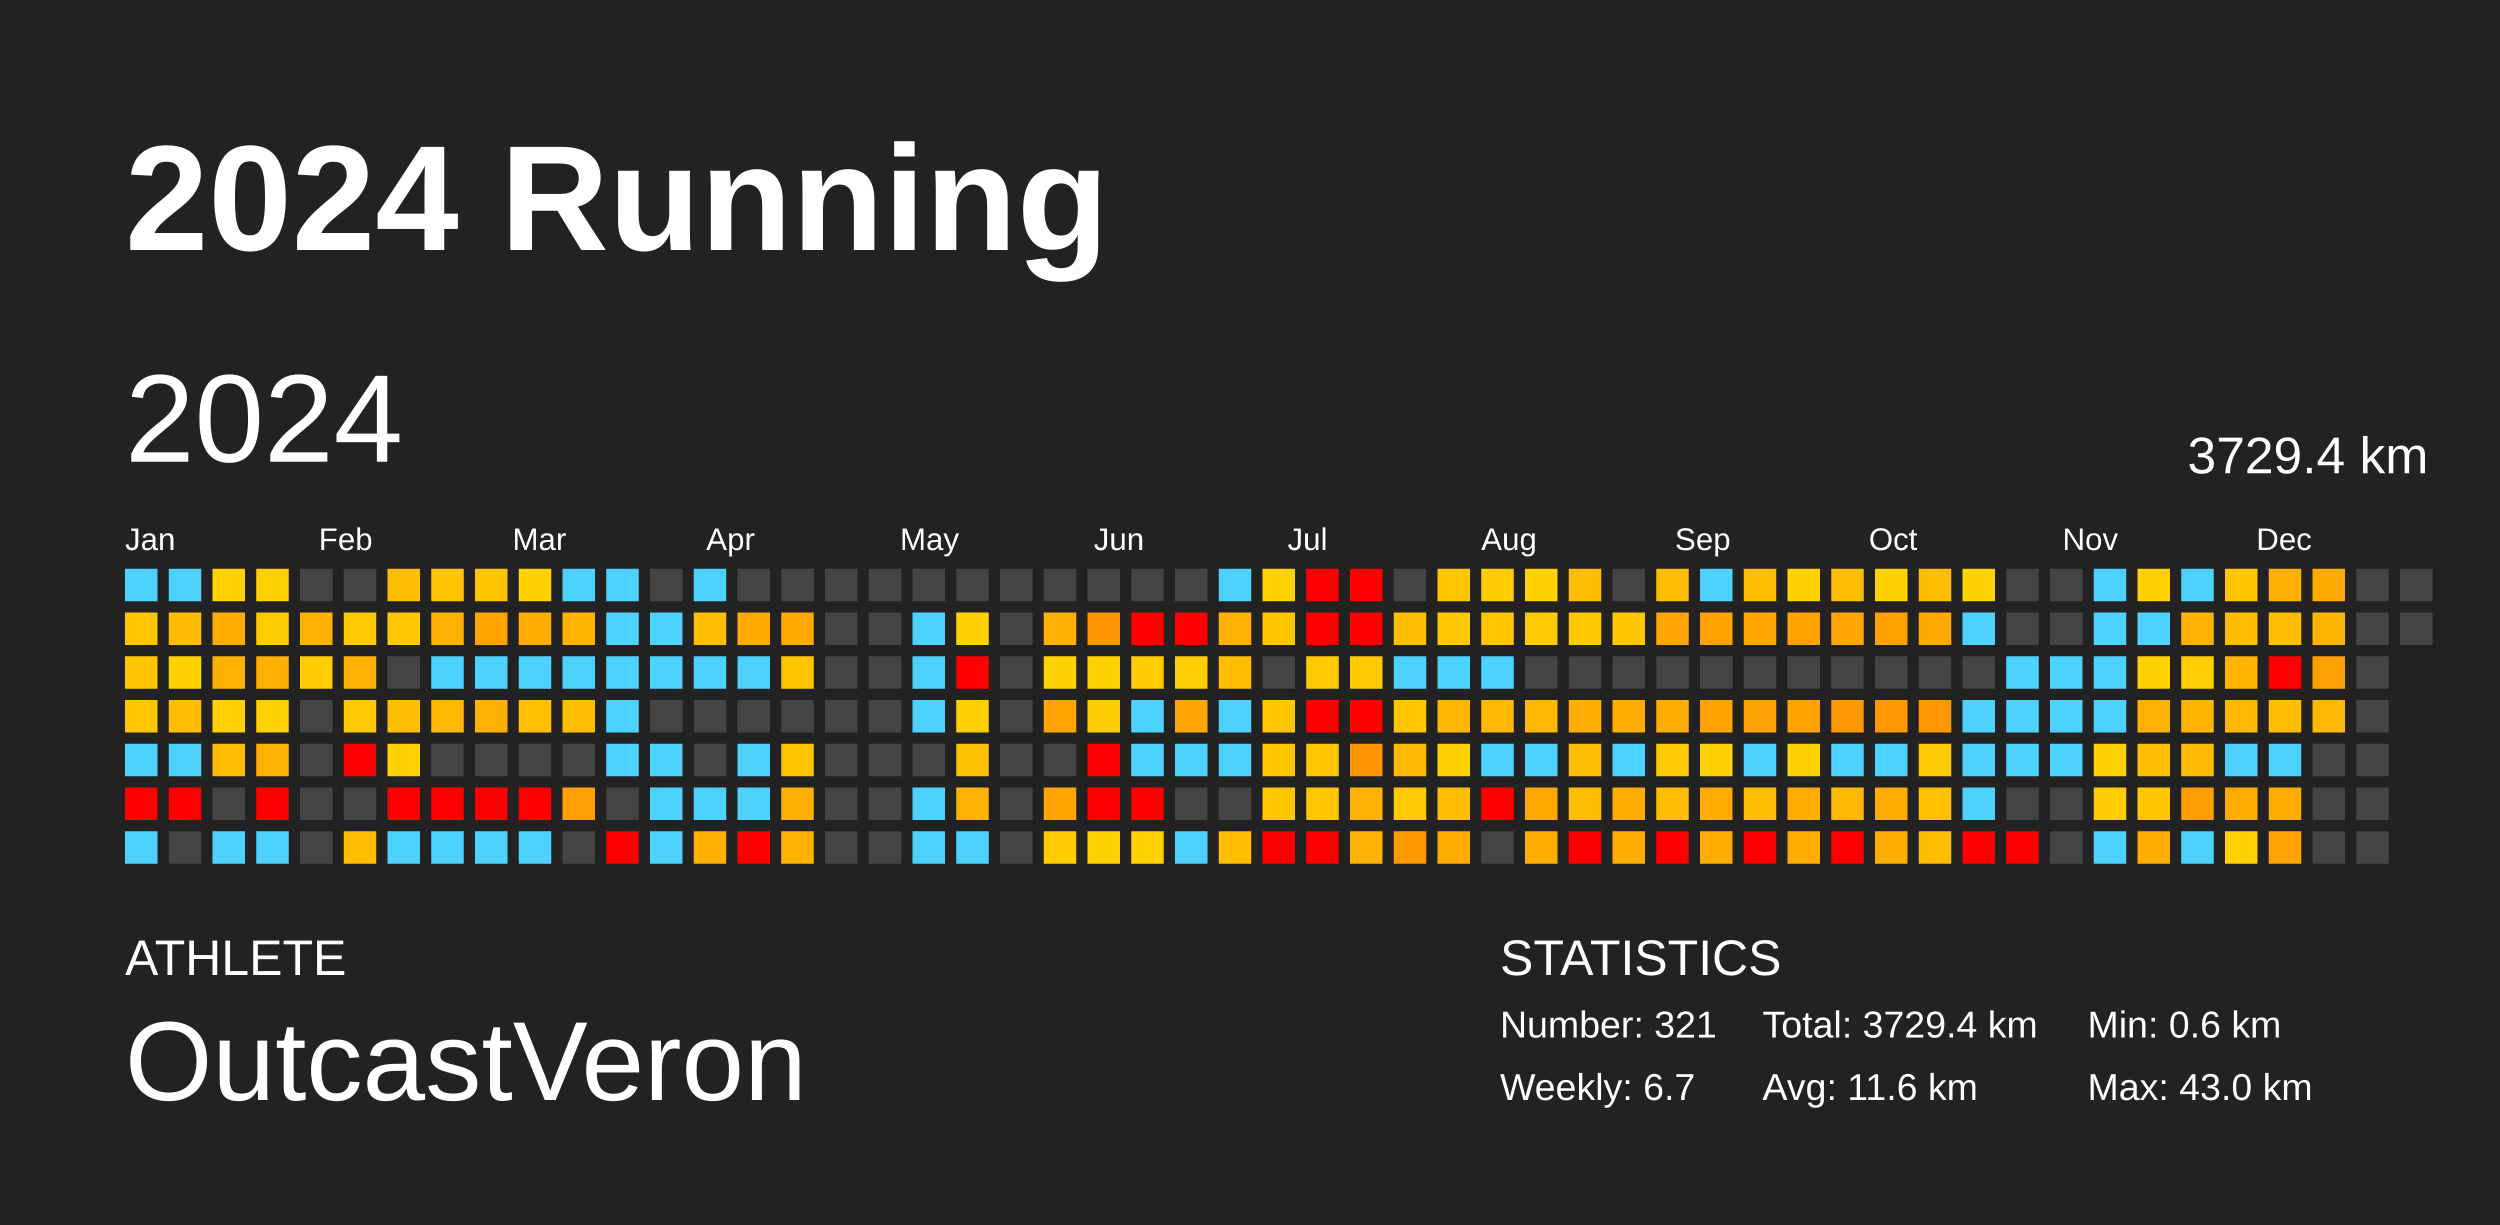
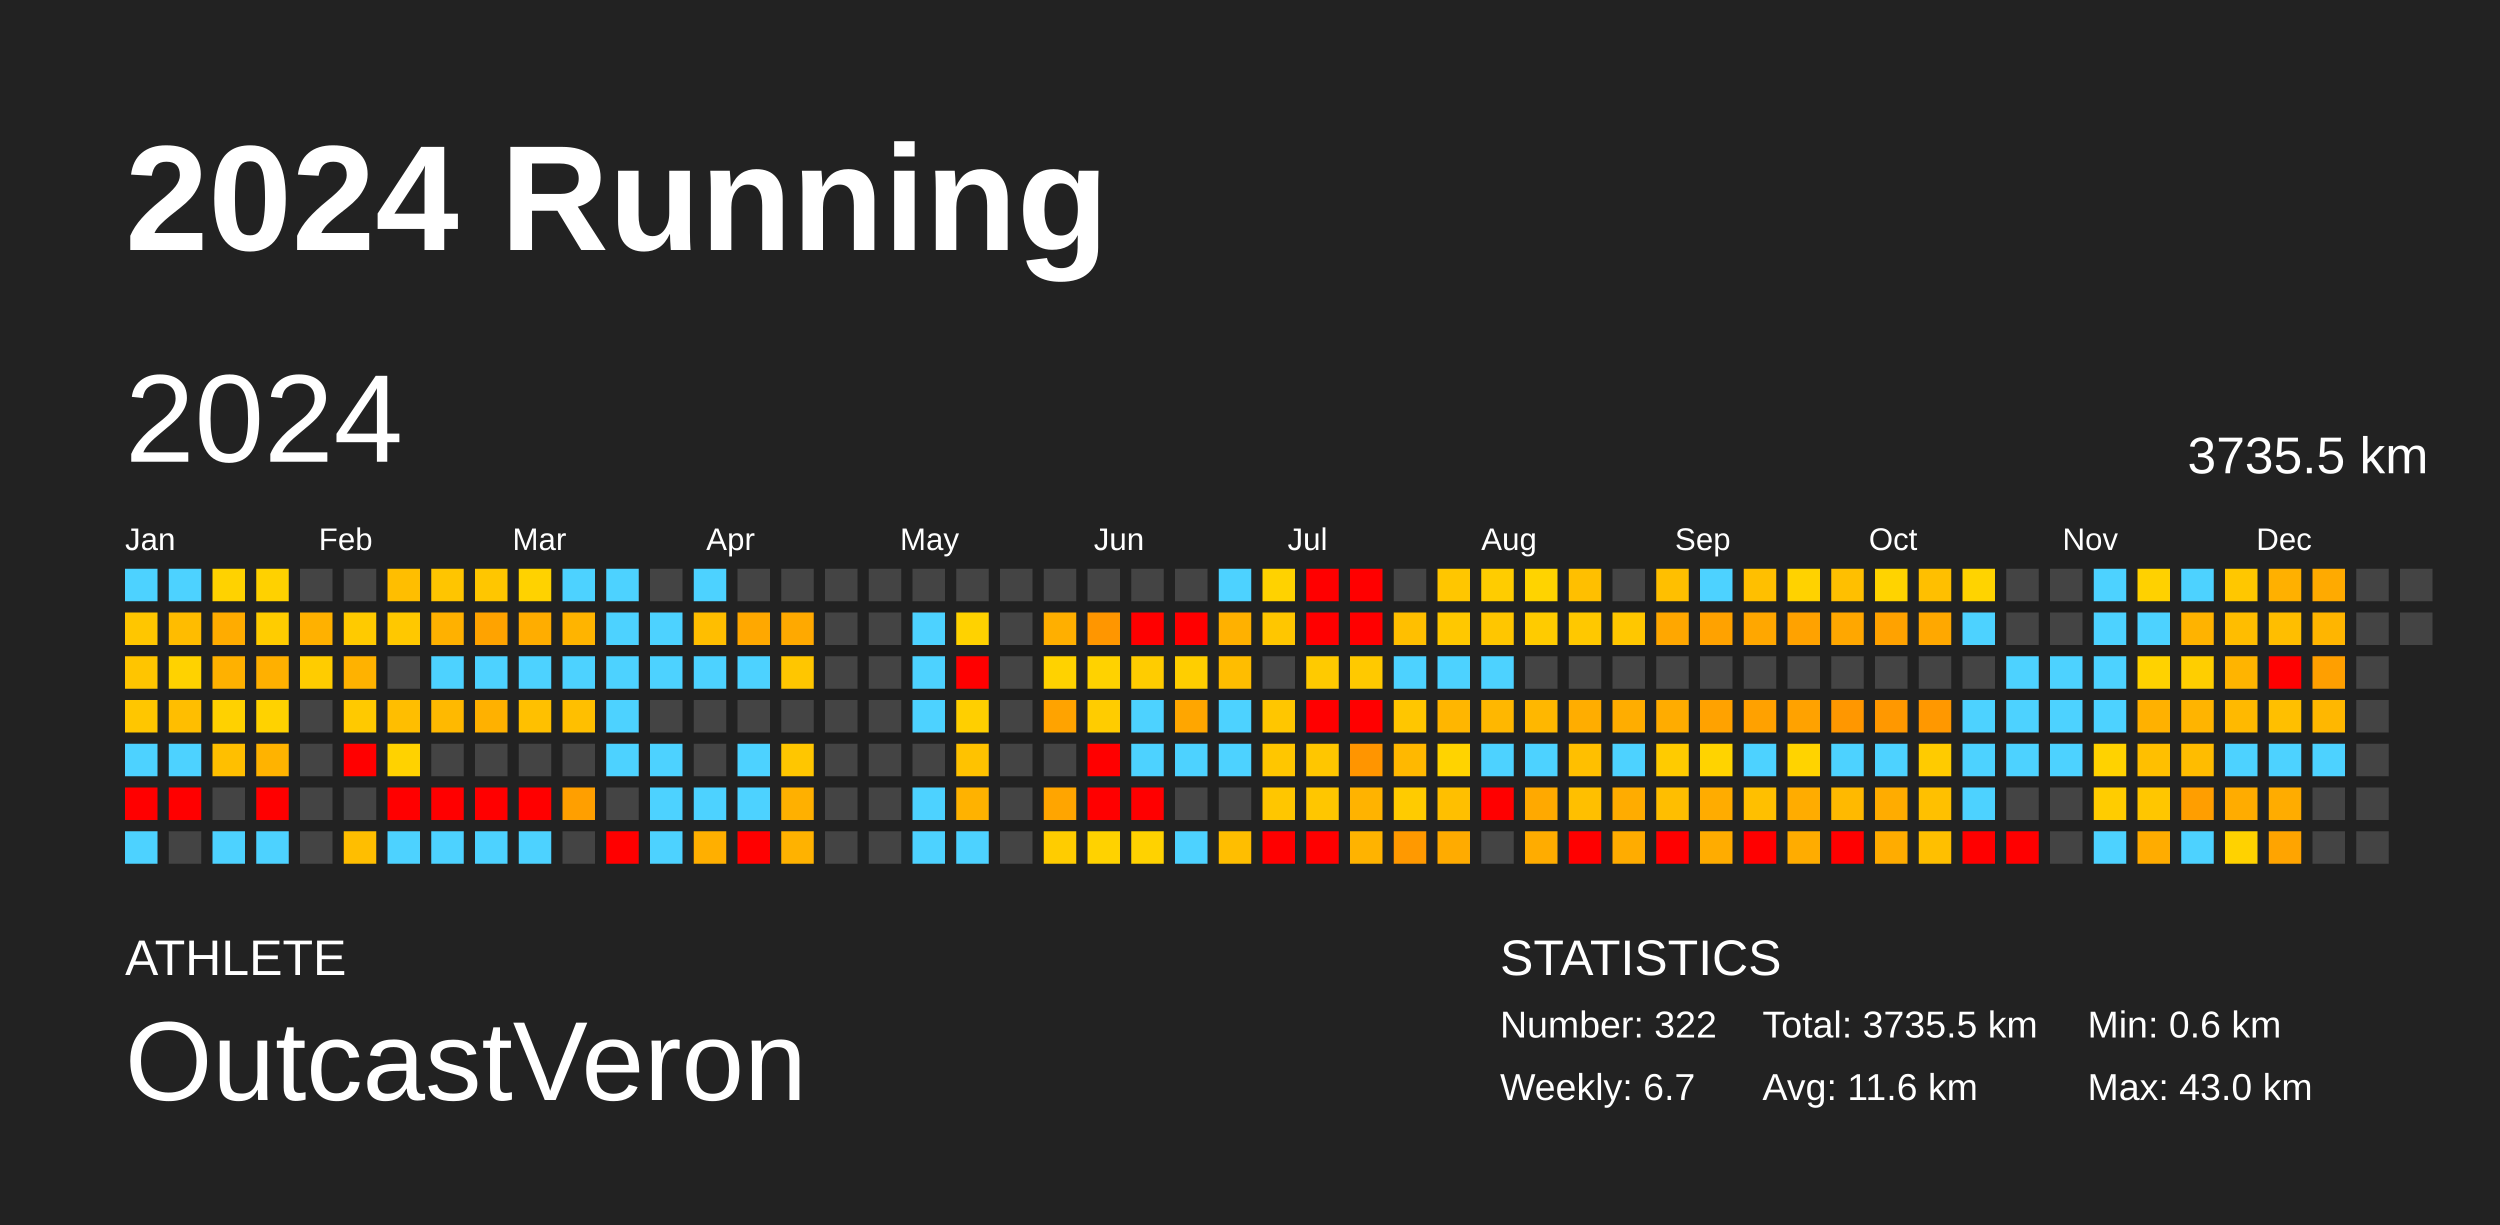
<svg xmlns="http://www.w3.org/2000/svg" baseProfile="full" height="98mm" version="1.1" viewBox="0,0,200,98" width="200mm">
  <defs />
  <rect fill="#222222" height="98" width="200" x="0" y="0" />
  <text fill="#FFFFFF" style="font-size:12px; font-family:Arial; font-weight:bold;" x="10" y="20">2024 Running</text>
  <text fill="#FFFFFF" style="font-size:4px; font-family:Arial" x="10" y="78">ATHLETE</text>
  <text fill="#FFFFFF" style="font-size:9px; font-family:Arial" x="10" y="88">OutcastVeron</text>
  <text fill="#FFFFFF" style="font-size:4px; font-family:Arial" x="120" y="78">STATISTICS</text>
-   <text fill="#FFFFFF" style="font-size:3px; font-family:Arial" x="120" y="83">Number: 321</text>
+   <text fill="#FFFFFF" style="font-size:3px; font-family:Arial" x="120" y="83">Number: 322</text>
  <text fill="#FFFFFF" style="font-size:3px; font-family:Arial" x="120" y="88">Weekly: 6.7</text>
-   <text fill="#FFFFFF" style="font-size:3px; font-family:Arial" x="141" y="83">Total: 3729.4 km</text>
+   <text fill="#FFFFFF" style="font-size:3px; font-family:Arial" x="141" y="83">Total: 3735.5 km</text>
  <text fill="#FFFFFF" style="font-size:3px; font-family:Arial" x="141" y="88">Avg: 11.6 km</text>
  <text fill="#FFFFFF" style="font-size:3px; font-family:Arial" x="167" y="83">Min: 0.6 km</text>
  <text fill="#FFFFFF" style="font-size:3px; font-family:Arial" x="167" y="88">Max: 43.0 km</text>
  <text dominant-baseline="hanging" fill="#FFFFFF" style="font-size:10.0px; font-family:Arial;" x="10" y="30">2024</text>
-   <text dominant-baseline="hanging" fill="#FFFFFF" style="font-size:4.125px; font-family:Arial;" x="175" y="35">3729.4 km</text>
+   <text dominant-baseline="hanging" fill="#FFFFFF" style="font-size:4.125px; font-family:Arial;" x="175" y="35">3735.5 km</text>
  <text fill="#FFFFFF" style="font-size:2.5px; font-family:Arial" x="10.0" y="44">Jan</text>
  <text fill="#FFFFFF" style="font-size:2.5px; font-family:Arial" x="25.5" y="44">Feb</text>
  <text fill="#FFFFFF" style="font-size:2.5px; font-family:Arial" x="41.0" y="44">Mar</text>
  <text fill="#FFFFFF" style="font-size:2.5px; font-family:Arial" x="56.5" y="44">Apr</text>
  <text fill="#FFFFFF" style="font-size:2.5px; font-family:Arial" x="72.0" y="44">May</text>
  <text fill="#FFFFFF" style="font-size:2.5px; font-family:Arial" x="87.5" y="44">Jun</text>
  <text fill="#FFFFFF" style="font-size:2.5px; font-family:Arial" x="103.0" y="44">Jul</text>
  <text fill="#FFFFFF" style="font-size:2.5px; font-family:Arial" x="118.5" y="44">Aug</text>
  <text fill="#FFFFFF" style="font-size:2.5px; font-family:Arial" x="134.0" y="44">Sep</text>
  <text fill="#FFFFFF" style="font-size:2.5px; font-family:Arial" x="149.5" y="44">Oct</text>
  <text fill="#FFFFFF" style="font-size:2.5px; font-family:Arial" x="165.0" y="44">Nov</text>
  <text fill="#FFFFFF" style="font-size:2.5px; font-family:Arial" x="180.5" y="44">Dec</text>
  <rect fill="#4dd2ff" height="2.6" width="2.6" x="10.0" y="45.5" />
  <rect fill="#ffc600" height="2.6" width="2.6" x="10.0" y="49.0" />
  <rect fill="#ffc500" height="2.6" width="2.6" x="10.0" y="52.5" />
  <rect fill="#ffc600" height="2.6" width="2.6" x="10.0" y="56.0" />
  <rect fill="#4dd2ff" height="2.6" width="2.6" x="10.0" y="59.5" />
  <rect fill="red" height="2.6" width="2.6" x="10.0" y="63.0" />
  <rect fill="#4dd2ff" height="2.6" width="2.6" x="10.0" y="66.5" />
  <rect fill="#4dd2ff" height="2.6" width="2.6" x="13.5" y="45.5" />
  <rect fill="#ffbc00" height="2.6" width="2.6" x="13.5" y="49.0" />
  <rect fill="#ffd200" height="2.6" width="2.6" x="13.5" y="52.5" />
  <rect fill="#ffbe00" height="2.6" width="2.6" x="13.5" y="56.0" />
  <rect fill="#4dd2ff" height="2.6" width="2.6" x="13.5" y="59.5" />
  <rect fill="red" height="2.6" width="2.6" x="13.5" y="63.0" />
  <rect fill="#444444" height="2.6" width="2.6" x="13.5" y="66.5" />
  <rect fill="#ffd200" height="2.6" width="2.6" x="17.0" y="45.5" />
  <rect fill="#ffac00" height="2.6" width="2.6" x="17.0" y="49.0" />
  <rect fill="#ffb100" height="2.6" width="2.6" x="17.0" y="52.5" />
  <rect fill="#ffd100" height="2.6" width="2.6" x="17.0" y="56.0" />
  <rect fill="#ffbf00" height="2.6" width="2.6" x="17.0" y="59.5" />
  <rect fill="#444444" height="2.6" width="2.6" x="17.0" y="63.0" />
  <rect fill="#4dd2ff" height="2.6" width="2.6" x="17.0" y="66.5" />
  <rect fill="#ffd100" height="2.6" width="2.6" x="20.5" y="45.5" />
  <rect fill="#ffcc00" height="2.6" width="2.6" x="20.5" y="49.0" />
  <rect fill="#ffb000" height="2.6" width="2.6" x="20.5" y="52.5" />
  <rect fill="#ffd200" height="2.6" width="2.6" x="20.5" y="56.0" />
  <rect fill="#ffb300" height="2.6" width="2.6" x="20.5" y="59.5" />
  <rect fill="red" height="2.6" width="2.6" x="20.5" y="63.0" />
  <rect fill="#4dd2ff" height="2.6" width="2.6" x="20.5" y="66.5" />
  <rect fill="#444444" height="2.6" width="2.6" x="24.0" y="45.5" />
  <rect fill="#ffb100" height="2.6" width="2.6" x="24.0" y="49.0" />
  <rect fill="#ffcc00" height="2.6" width="2.6" x="24.0" y="52.5" />
  <rect fill="#444444" height="2.6" width="2.6" x="24.0" y="56.0" />
  <rect fill="#444444" height="2.6" width="2.6" x="24.0" y="59.5" />
  <rect fill="#444444" height="2.6" width="2.6" x="24.0" y="63.0" />
  <rect fill="#444444" height="2.6" width="2.6" x="24.0" y="66.5" />
  <rect fill="#444444" height="2.6" width="2.6" x="27.5" y="45.5" />
  <rect fill="#ffca00" height="2.6" width="2.6" x="27.5" y="49.0" />
  <rect fill="#ffb200" height="2.6" width="2.6" x="27.5" y="52.5" />
  <rect fill="#ffc900" height="2.6" width="2.6" x="27.5" y="56.0" />
  <rect fill="red" height="2.6" width="2.6" x="27.5" y="59.5" />
  <rect fill="#444444" height="2.6" width="2.6" x="27.5" y="63.0" />
  <rect fill="#ffbe00" height="2.6" width="2.6" x="27.5" y="66.5" />
  <rect fill="#ffbe00" height="2.6" width="2.6" x="31.0" y="45.5" />
  <rect fill="#ffc800" height="2.6" width="2.6" x="31.0" y="49.0" />
  <rect fill="#444444" height="2.6" width="2.6" x="31.0" y="52.5" />
  <rect fill="#ffbe00" height="2.6" width="2.6" x="31.0" y="56.0" />
  <rect fill="#ffd200" height="2.6" width="2.6" x="31.0" y="59.5" />
  <rect fill="red" height="2.6" width="2.6" x="31.0" y="63.0" />
  <rect fill="#4dd2ff" height="2.6" width="2.6" x="31.0" y="66.5" />
  <rect fill="#ffc500" height="2.6" width="2.6" x="34.5" y="45.5" />
  <rect fill="#ffb100" height="2.6" width="2.6" x="34.5" y="49.0" />
  <rect fill="#4dd2ff" height="2.6" width="2.6" x="34.5" y="52.5" />
  <rect fill="#ffb900" height="2.6" width="2.6" x="34.5" y="56.0" />
  <rect fill="#444444" height="2.6" width="2.6" x="34.5" y="59.5" />
  <rect fill="red" height="2.6" width="2.6" x="34.5" y="63.0" />
  <rect fill="#4dd2ff" height="2.6" width="2.6" x="34.5" y="66.5" />
  <rect fill="#ffc600" height="2.6" width="2.6" x="38.0" y="45.5" />
  <rect fill="#ffa300" height="2.6" width="2.6" x="38.0" y="49.0" />
  <rect fill="#4dd2ff" height="2.6" width="2.6" x="38.0" y="52.5" />
  <rect fill="#ffb100" height="2.6" width="2.6" x="38.0" y="56.0" />
  <rect fill="#444444" height="2.6" width="2.6" x="38.0" y="59.5" />
  <rect fill="red" height="2.6" width="2.6" x="38.0" y="63.0" />
  <rect fill="#4dd2ff" height="2.6" width="2.6" x="38.0" y="66.5" />
  <rect fill="#ffd200" height="2.6" width="2.6" x="41.5" y="45.5" />
  <rect fill="#ffad00" height="2.6" width="2.6" x="41.5" y="49.0" />
  <rect fill="#4dd2ff" height="2.6" width="2.6" x="41.5" y="52.5" />
  <rect fill="#ffc000" height="2.6" width="2.6" x="41.5" y="56.0" />
  <rect fill="#444444" height="2.6" width="2.6" x="41.5" y="59.5" />
  <rect fill="red" height="2.6" width="2.6" x="41.5" y="63.0" />
  <rect fill="#4dd2ff" height="2.6" width="2.6" x="41.5" y="66.5" />
  <rect fill="#4dd2ff" height="2.6" width="2.6" x="45.0" y="45.5" />
  <rect fill="#ffb400" height="2.6" width="2.6" x="45.0" y="49.0" />
  <rect fill="#4dd2ff" height="2.6" width="2.6" x="45.0" y="52.5" />
  <rect fill="#ffbf00" height="2.6" width="2.6" x="45.0" y="56.0" />
  <rect fill="#444444" height="2.6" width="2.6" x="45.0" y="59.5" />
  <rect fill="#ff9f00" height="2.6" width="2.6" x="45.0" y="63.0" />
  <rect fill="#444444" height="2.6" width="2.6" x="45.0" y="66.5" />
  <rect fill="#4dd2ff" height="2.6" width="2.6" x="48.5" y="45.5" />
  <rect fill="#4dd2ff" height="2.6" width="2.6" x="48.5" y="49.0" />
  <rect fill="#4dd2ff" height="2.6" width="2.6" x="48.5" y="52.5" />
  <rect fill="#4dd2ff" height="2.6" width="2.6" x="48.5" y="56.0" />
  <rect fill="#4dd2ff" height="2.6" width="2.6" x="48.5" y="59.5" />
  <rect fill="#444444" height="2.6" width="2.6" x="48.5" y="63.0" />
  <rect fill="red" height="2.6" width="2.6" x="48.5" y="66.5" />
  <rect fill="#444444" height="2.6" width="2.6" x="52.0" y="45.5" />
  <rect fill="#4dd2ff" height="2.6" width="2.6" x="52.0" y="49.0" />
  <rect fill="#4dd2ff" height="2.6" width="2.6" x="52.0" y="52.5" />
  <rect fill="#444444" height="2.6" width="2.6" x="52.0" y="56.0" />
  <rect fill="#4dd2ff" height="2.6" width="2.6" x="52.0" y="59.5" />
  <rect fill="#4dd2ff" height="2.6" width="2.6" x="52.0" y="63.0" />
  <rect fill="#4dd2ff" height="2.6" width="2.6" x="52.0" y="66.5" />
  <rect fill="#4dd2ff" height="2.6" width="2.6" x="55.5" y="45.5" />
  <rect fill="#ffbe00" height="2.6" width="2.6" x="55.5" y="49.0" />
  <rect fill="#4dd2ff" height="2.6" width="2.6" x="55.5" y="52.5" />
  <rect fill="#444444" height="2.6" width="2.6" x="55.5" y="56.0" />
  <rect fill="#444444" height="2.6" width="2.6" x="55.5" y="59.5" />
  <rect fill="#4dd2ff" height="2.6" width="2.6" x="55.5" y="63.0" />
  <rect fill="#ffaf00" height="2.6" width="2.6" x="55.5" y="66.5" />
  <rect fill="#444444" height="2.6" width="2.6" x="59.0" y="45.5" />
  <rect fill="#ffa800" height="2.6" width="2.6" x="59.0" y="49.0" />
  <rect fill="#4dd2ff" height="2.6" width="2.6" x="59.0" y="52.5" />
  <rect fill="#444444" height="2.6" width="2.6" x="59.0" y="56.0" />
  <rect fill="#4dd2ff" height="2.6" width="2.6" x="59.0" y="59.5" />
  <rect fill="#4dd2ff" height="2.6" width="2.6" x="59.0" y="63.0" />
  <rect fill="red" height="2.6" width="2.6" x="59.0" y="66.5" />
  <rect fill="#444444" height="2.6" width="2.6" x="62.5" y="45.5" />
  <rect fill="#ffa900" height="2.6" width="2.6" x="62.5" y="49.0" />
  <rect fill="#ffc600" height="2.6" width="2.6" x="62.5" y="52.5" />
  <rect fill="#444444" height="2.6" width="2.6" x="62.5" y="56.0" />
  <rect fill="#ffc600" height="2.6" width="2.6" x="62.5" y="59.5" />
  <rect fill="#ffb000" height="2.6" width="2.6" x="62.5" y="63.0" />
  <rect fill="#ffb200" height="2.6" width="2.6" x="62.5" y="66.5" />
  <rect fill="#444444" height="2.6" width="2.6" x="66.0" y="45.5" />
  <rect fill="#444444" height="2.6" width="2.6" x="66.0" y="49.0" />
  <rect fill="#444444" height="2.6" width="2.6" x="66.0" y="52.5" />
  <rect fill="#444444" height="2.6" width="2.6" x="66.0" y="56.0" />
  <rect fill="#444444" height="2.6" width="2.6" x="66.0" y="59.5" />
  <rect fill="#444444" height="2.6" width="2.6" x="66.0" y="63.0" />
  <rect fill="#444444" height="2.6" width="2.6" x="66.0" y="66.5" />
  <rect fill="#444444" height="2.6" width="2.6" x="69.5" y="45.5" />
  <rect fill="#444444" height="2.6" width="2.6" x="69.5" y="49.0" />
  <rect fill="#444444" height="2.6" width="2.6" x="69.5" y="52.5" />
  <rect fill="#444444" height="2.6" width="2.6" x="69.5" y="56.0" />
  <rect fill="#444444" height="2.6" width="2.6" x="69.5" y="59.5" />
  <rect fill="#444444" height="2.6" width="2.6" x="69.5" y="63.0" />
  <rect fill="#444444" height="2.6" width="2.6" x="69.5" y="66.5" />
  <rect fill="#444444" height="2.6" width="2.6" x="73.0" y="45.5" />
  <rect fill="#4dd2ff" height="2.6" width="2.6" x="73.0" y="49.0" />
  <rect fill="#4dd2ff" height="2.6" width="2.6" x="73.0" y="52.5" />
  <rect fill="#4dd2ff" height="2.6" width="2.6" x="73.0" y="56.0" />
  <rect fill="#444444" height="2.6" width="2.6" x="73.0" y="59.5" />
  <rect fill="#4dd2ff" height="2.6" width="2.6" x="73.0" y="63.0" />
  <rect fill="#4dd2ff" height="2.6" width="2.6" x="73.0" y="66.5" />
  <rect fill="#444444" height="2.6" width="2.6" x="76.5" y="45.5" />
  <rect fill="#ffd200" height="2.6" width="2.6" x="76.5" y="49.0" />
  <rect fill="red" height="2.6" width="2.6" x="76.5" y="52.5" />
  <rect fill="#ffcf00" height="2.6" width="2.6" x="76.5" y="56.0" />
  <rect fill="#ffc200" height="2.6" width="2.6" x="76.5" y="59.5" />
  <rect fill="#ffb200" height="2.6" width="2.6" x="76.5" y="63.0" />
  <rect fill="#4dd2ff" height="2.6" width="2.6" x="76.5" y="66.5" />
  <rect fill="#444444" height="2.6" width="2.6" x="80.0" y="45.5" />
  <rect fill="#444444" height="2.6" width="2.6" x="80.0" y="49.0" />
  <rect fill="#444444" height="2.6" width="2.6" x="80.0" y="52.5" />
  <rect fill="#444444" height="2.6" width="2.6" x="80.0" y="56.0" />
  <rect fill="#444444" height="2.6" width="2.6" x="80.0" y="59.5" />
  <rect fill="#444444" height="2.6" width="2.6" x="80.0" y="63.0" />
  <rect fill="#444444" height="2.6" width="2.6" x="80.0" y="66.5" />
  <rect fill="#444444" height="2.6" width="2.6" x="83.5" y="45.5" />
  <rect fill="#ffaf00" height="2.6" width="2.6" x="83.5" y="49.0" />
  <rect fill="#ffd200" height="2.6" width="2.6" x="83.5" y="52.5" />
  <rect fill="#ffa300" height="2.6" width="2.6" x="83.5" y="56.0" />
  <rect fill="#444444" height="2.6" width="2.6" x="83.5" y="59.5" />
  <rect fill="#ffa500" height="2.6" width="2.6" x="83.5" y="63.0" />
  <rect fill="#ffcc00" height="2.6" width="2.6" x="83.5" y="66.5" />
  <rect fill="#444444" height="2.6" width="2.6" x="87.0" y="45.5" />
  <rect fill="#ff9600" height="2.6" width="2.6" x="87.0" y="49.0" />
  <rect fill="#ffd200" height="2.6" width="2.6" x="87.0" y="52.5" />
  <rect fill="#ffcc00" height="2.6" width="2.6" x="87.0" y="56.0" />
  <rect fill="red" height="2.6" width="2.6" x="87.0" y="59.5" />
  <rect fill="red" height="2.6" width="2.6" x="87.0" y="63.0" />
  <rect fill="#ffd200" height="2.6" width="2.6" x="87.0" y="66.5" />
  <rect fill="#444444" height="2.6" width="2.6" x="90.5" y="45.5" />
  <rect fill="red" height="2.6" width="2.6" x="90.5" y="49.0" />
  <rect fill="#ffcc00" height="2.6" width="2.6" x="90.5" y="52.5" />
  <rect fill="#4dd2ff" height="2.6" width="2.6" x="90.5" y="56.0" />
  <rect fill="#4dd2ff" height="2.6" width="2.6" x="90.5" y="59.5" />
  <rect fill="red" height="2.6" width="2.6" x="90.5" y="63.0" />
  <rect fill="#ffd200" height="2.6" width="2.6" x="90.5" y="66.5" />
  <rect fill="#444444" height="2.6" width="2.6" x="94.0" y="45.5" />
  <rect fill="red" height="2.6" width="2.6" x="94.0" y="49.0" />
  <rect fill="#ffce00" height="2.6" width="2.6" x="94.0" y="52.5" />
  <rect fill="#ffa600" height="2.6" width="2.6" x="94.0" y="56.0" />
  <rect fill="#4dd2ff" height="2.6" width="2.6" x="94.0" y="59.5" />
  <rect fill="#444444" height="2.6" width="2.6" x="94.0" y="63.0" />
  <rect fill="#4dd2ff" height="2.6" width="2.6" x="94.0" y="66.5" />
  <rect fill="#4dd2ff" height="2.6" width="2.6" x="97.5" y="45.5" />
  <rect fill="#ffb100" height="2.6" width="2.6" x="97.5" y="49.0" />
  <rect fill="#ffbd00" height="2.6" width="2.6" x="97.5" y="52.5" />
  <rect fill="#4dd2ff" height="2.6" width="2.6" x="97.5" y="56.0" />
  <rect fill="#4dd2ff" height="2.6" width="2.6" x="97.5" y="59.5" />
  <rect fill="#444444" height="2.6" width="2.6" x="97.5" y="63.0" />
  <rect fill="#ffbe00" height="2.6" width="2.6" x="97.5" y="66.5" />
  <rect fill="#ffd200" height="2.6" width="2.6" x="101.0" y="45.5" />
  <rect fill="#ffc600" height="2.6" width="2.6" x="101.0" y="49.0" />
  <rect fill="#444444" height="2.6" width="2.6" x="101.0" y="52.5" />
  <rect fill="#ffc600" height="2.6" width="2.6" x="101.0" y="56.0" />
  <rect fill="#ffc600" height="2.6" width="2.6" x="101.0" y="59.5" />
  <rect fill="#ffc600" height="2.6" width="2.6" x="101.0" y="63.0" />
  <rect fill="red" height="2.6" width="2.6" x="101.0" y="66.5" />
  <rect fill="red" height="2.6" width="2.6" x="104.5" y="45.5" />
  <rect fill="red" height="2.6" width="2.6" x="104.5" y="49.0" />
  <rect fill="#ffca00" height="2.6" width="2.6" x="104.5" y="52.5" />
  <rect fill="red" height="2.6" width="2.6" x="104.5" y="56.0" />
  <rect fill="#ffc600" height="2.6" width="2.6" x="104.5" y="59.5" />
  <rect fill="#ffc600" height="2.6" width="2.6" x="104.5" y="63.0" />
  <rect fill="red" height="2.6" width="2.6" x="104.5" y="66.5" />
  <rect fill="red" height="2.6" width="2.6" x="108.0" y="45.5" />
  <rect fill="red" height="2.6" width="2.6" x="108.0" y="49.0" />
  <rect fill="#ffc900" height="2.6" width="2.6" x="108.0" y="52.5" />
  <rect fill="red" height="2.6" width="2.6" x="108.0" y="56.0" />
  <rect fill="#ff9500" height="2.6" width="2.6" x="108.0" y="59.5" />
  <rect fill="#ffb300" height="2.6" width="2.6" x="108.0" y="63.0" />
  <rect fill="#ffb300" height="2.6" width="2.6" x="108.0" y="66.5" />
  <rect fill="#444444" height="2.6" width="2.6" x="111.5" y="45.5" />
  <rect fill="#ffbf00" height="2.6" width="2.6" x="111.5" y="49.0" />
  <rect fill="#4dd2ff" height="2.6" width="2.6" x="111.5" y="52.5" />
  <rect fill="#ffc600" height="2.6" width="2.6" x="111.5" y="56.0" />
  <rect fill="#ffb800" height="2.6" width="2.6" x="111.5" y="59.5" />
  <rect fill="#ffcb00" height="2.6" width="2.6" x="111.5" y="63.0" />
  <rect fill="#ff9900" height="2.6" width="2.6" x="111.5" y="66.5" />
  <rect fill="#ffc600" height="2.6" width="2.6" x="115.0" y="45.5" />
  <rect fill="#ffc800" height="2.6" width="2.6" x="115.0" y="49.0" />
  <rect fill="#4dd2ff" height="2.6" width="2.6" x="115.0" y="52.5" />
  <rect fill="#ffb600" height="2.6" width="2.6" x="115.0" y="56.0" />
  <rect fill="#ffd300" height="2.6" width="2.6" x="115.0" y="59.5" />
  <rect fill="#ffbf00" height="2.6" width="2.6" x="115.0" y="63.0" />
  <rect fill="#ffab00" height="2.6" width="2.6" x="115.0" y="66.5" />
  <rect fill="#ffcc00" height="2.6" width="2.6" x="118.5" y="45.5" />
  <rect fill="#ffc600" height="2.6" width="2.6" x="118.5" y="49.0" />
  <rect fill="#4dd2ff" height="2.6" width="2.6" x="118.5" y="52.5" />
  <rect fill="#ffb700" height="2.6" width="2.6" x="118.5" y="56.0" />
  <rect fill="#4dd2ff" height="2.6" width="2.6" x="118.5" y="59.5" />
  <rect fill="red" height="2.6" width="2.6" x="118.5" y="63.0" />
  <rect fill="#444444" height="2.6" width="2.6" x="118.5" y="66.5" />
  <rect fill="#ffd300" height="2.6" width="2.6" x="122.0" y="45.5" />
  <rect fill="#ffcb00" height="2.6" width="2.6" x="122.0" y="49.0" />
  <rect fill="#444444" height="2.6" width="2.6" x="122.0" y="52.5" />
  <rect fill="#ffb700" height="2.6" width="2.6" x="122.0" y="56.0" />
  <rect fill="#4dd2ff" height="2.6" width="2.6" x="122.0" y="59.5" />
  <rect fill="#ffa900" height="2.6" width="2.6" x="122.0" y="63.0" />
  <rect fill="#ffac00" height="2.6" width="2.6" x="122.0" y="66.5" />
  <rect fill="#ffbf00" height="2.6" width="2.6" x="125.5" y="45.5" />
  <rect fill="#ffc800" height="2.6" width="2.6" x="125.5" y="49.0" />
  <rect fill="#444444" height="2.6" width="2.6" x="125.5" y="52.5" />
  <rect fill="#ffad00" height="2.6" width="2.6" x="125.5" y="56.0" />
  <rect fill="#ffbf00" height="2.6" width="2.6" x="125.5" y="59.5" />
  <rect fill="#ffbf00" height="2.6" width="2.6" x="125.5" y="63.0" />
  <rect fill="red" height="2.6" width="2.6" x="125.5" y="66.5" />
  <rect fill="#444444" height="2.6" width="2.6" x="129.0" y="45.5" />
  <rect fill="#ffc700" height="2.6" width="2.6" x="129.0" y="49.0" />
  <rect fill="#444444" height="2.6" width="2.6" x="129.0" y="52.5" />
  <rect fill="#ffad00" height="2.6" width="2.6" x="129.0" y="56.0" />
  <rect fill="#4dd2ff" height="2.6" width="2.6" x="129.0" y="59.5" />
  <rect fill="#ffac00" height="2.6" width="2.6" x="129.0" y="63.0" />
  <rect fill="#ffac00" height="2.6" width="2.6" x="129.0" y="66.5" />
  <rect fill="#ffbf00" height="2.6" width="2.6" x="132.5" y="45.5" />
  <rect fill="#ffa700" height="2.6" width="2.6" x="132.5" y="49.0" />
  <rect fill="#444444" height="2.6" width="2.6" x="132.5" y="52.5" />
  <rect fill="#ffac00" height="2.6" width="2.6" x="132.5" y="56.0" />
  <rect fill="#ffcb00" height="2.6" width="2.6" x="132.5" y="59.5" />
  <rect fill="#ffbe00" height="2.6" width="2.6" x="132.5" y="63.0" />
  <rect fill="red" height="2.6" width="2.6" x="132.5" y="66.5" />
  <rect fill="#4dd2ff" height="2.6" width="2.6" x="136.0" y="45.5" />
  <rect fill="#ffa200" height="2.6" width="2.6" x="136.0" y="49.0" />
  <rect fill="#444444" height="2.6" width="2.6" x="136.0" y="52.5" />
  <rect fill="#ffa200" height="2.6" width="2.6" x="136.0" y="56.0" />
  <rect fill="#ffd300" height="2.6" width="2.6" x="136.0" y="59.5" />
  <rect fill="#ffac00" height="2.6" width="2.6" x="136.0" y="63.0" />
  <rect fill="#ffac00" height="2.6" width="2.6" x="136.0" y="66.5" />
  <rect fill="#ffbf00" height="2.6" width="2.6" x="139.5" y="45.5" />
  <rect fill="#ffa700" height="2.6" width="2.6" x="139.5" y="49.0" />
  <rect fill="#444444" height="2.6" width="2.6" x="139.5" y="52.5" />
  <rect fill="#ffa100" height="2.6" width="2.6" x="139.5" y="56.0" />
  <rect fill="#4dd2ff" height="2.6" width="2.6" x="139.5" y="59.5" />
  <rect fill="#ffbf00" height="2.6" width="2.6" x="139.5" y="63.0" />
  <rect fill="red" height="2.6" width="2.6" x="139.5" y="66.5" />
  <rect fill="#ffd200" height="2.6" width="2.6" x="143.0" y="45.5" />
  <rect fill="#ffa200" height="2.6" width="2.6" x="143.0" y="49.0" />
  <rect fill="#444444" height="2.6" width="2.6" x="143.0" y="52.5" />
  <rect fill="#ffa200" height="2.6" width="2.6" x="143.0" y="56.0" />
  <rect fill="#ffd300" height="2.6" width="2.6" x="143.0" y="59.5" />
  <rect fill="#ffac00" height="2.6" width="2.6" x="143.0" y="63.0" />
  <rect fill="#ffac00" height="2.6" width="2.6" x="143.0" y="66.5" />
  <rect fill="#ffbf00" height="2.6" width="2.6" x="146.5" y="45.5" />
  <rect fill="#ffa700" height="2.6" width="2.6" x="146.5" y="49.0" />
  <rect fill="#444444" height="2.6" width="2.6" x="146.5" y="52.5" />
  <rect fill="#ff9700" height="2.6" width="2.6" x="146.5" y="56.0" />
  <rect fill="#4dd2ff" height="2.6" width="2.6" x="146.5" y="59.5" />
  <rect fill="#ffb900" height="2.6" width="2.6" x="146.5" y="63.0" />
  <rect fill="red" height="2.6" width="2.6" x="146.5" y="66.5" />
  <rect fill="#ffd300" height="2.6" width="2.6" x="150.0" y="45.5" />
  <rect fill="#ffa200" height="2.6" width="2.6" x="150.0" y="49.0" />
  <rect fill="#444444" height="2.6" width="2.6" x="150.0" y="52.5" />
  <rect fill="#ff9800" height="2.6" width="2.6" x="150.0" y="56.0" />
  <rect fill="#4dd2ff" height="2.6" width="2.6" x="150.0" y="59.5" />
  <rect fill="#ffac00" height="2.6" width="2.6" x="150.0" y="63.0" />
  <rect fill="#ffac00" height="2.6" width="2.6" x="150.0" y="66.5" />
  <rect fill="#ffbf00" height="2.6" width="2.6" x="153.5" y="45.5" />
  <rect fill="#ffa800" height="2.6" width="2.6" x="153.5" y="49.0" />
  <rect fill="#444444" height="2.6" width="2.6" x="153.5" y="52.5" />
  <rect fill="#ff9800" height="2.6" width="2.6" x="153.5" y="56.0" />
  <rect fill="#ffcb00" height="2.6" width="2.6" x="153.5" y="59.5" />
  <rect fill="#ffc000" height="2.6" width="2.6" x="153.5" y="63.0" />
  <rect fill="#ffbf00" height="2.6" width="2.6" x="153.5" y="66.5" />
  <rect fill="#ffd300" height="2.6" width="2.6" x="157.0" y="45.5" />
  <rect fill="#4dd2ff" height="2.6" width="2.6" x="157.0" y="49.0" />
  <rect fill="#444444" height="2.6" width="2.6" x="157.0" y="52.5" />
  <rect fill="#4dd2ff" height="2.6" width="2.6" x="157.0" y="56.0" />
  <rect fill="#4dd2ff" height="2.6" width="2.6" x="157.0" y="59.5" />
  <rect fill="#4dd2ff" height="2.6" width="2.6" x="157.0" y="63.0" />
  <rect fill="red" height="2.6" width="2.6" x="157.0" y="66.5" />
  <rect fill="#444444" height="2.6" width="2.6" x="160.5" y="45.5" />
  <rect fill="#444444" height="2.6" width="2.6" x="160.5" y="49.0" />
  <rect fill="#4dd2ff" height="2.6" width="2.6" x="160.5" y="52.5" />
  <rect fill="#4dd2ff" height="2.6" width="2.6" x="160.5" y="56.0" />
  <rect fill="#4dd2ff" height="2.6" width="2.6" x="160.5" y="59.5" />
  <rect fill="#444444" height="2.6" width="2.6" x="160.5" y="63.0" />
  <rect fill="red" height="2.6" width="2.6" x="160.5" y="66.5" />
  <rect fill="#444444" height="2.6" width="2.6" x="164.0" y="45.5" />
  <rect fill="#444444" height="2.6" width="2.6" x="164.0" y="49.0" />
  <rect fill="#4dd2ff" height="2.6" width="2.6" x="164.0" y="52.5" />
  <rect fill="#4dd2ff" height="2.6" width="2.6" x="164.0" y="56.0" />
  <rect fill="#4dd2ff" height="2.6" width="2.6" x="164.0" y="59.5" />
  <rect fill="#444444" height="2.6" width="2.6" x="164.0" y="63.0" />
  <rect fill="#444444" height="2.6" width="2.6" x="164.0" y="66.5" />
  <rect fill="#4dd2ff" height="2.6" width="2.6" x="167.5" y="45.5" />
  <rect fill="#4dd2ff" height="2.6" width="2.6" x="167.5" y="49.0" />
  <rect fill="#4dd2ff" height="2.6" width="2.6" x="167.5" y="52.5" />
  <rect fill="#4dd2ff" height="2.6" width="2.6" x="167.5" y="56.0" />
  <rect fill="#ffd200" height="2.6" width="2.6" x="167.5" y="59.5" />
  <rect fill="#ffcc00" height="2.6" width="2.6" x="167.5" y="63.0" />
  <rect fill="#4dd2ff" height="2.6" width="2.6" x="167.5" y="66.5" />
  <rect fill="#ffd100" height="2.6" width="2.6" x="171.0" y="45.5" />
  <rect fill="#4dd2ff" height="2.6" width="2.6" x="171.0" y="49.0" />
  <rect fill="#ffd200" height="2.6" width="2.6" x="171.0" y="52.5" />
  <rect fill="#ffb100" height="2.6" width="2.6" x="171.0" y="56.0" />
  <rect fill="#ffbf00" height="2.6" width="2.6" x="171.0" y="59.5" />
  <rect fill="#ffc600" height="2.6" width="2.6" x="171.0" y="63.0" />
  <rect fill="#ffac00" height="2.6" width="2.6" x="171.0" y="66.5" />
  <rect fill="#4dd2ff" height="2.6" width="2.6" x="174.5" y="45.5" />
  <rect fill="#ffb300" height="2.6" width="2.6" x="174.5" y="49.0" />
  <rect fill="#ffce00" height="2.6" width="2.6" x="174.5" y="52.5" />
  <rect fill="#ffb400" height="2.6" width="2.6" x="174.5" y="56.0" />
  <rect fill="#ffbc00" height="2.6" width="2.6" x="174.5" y="59.5" />
  <rect fill="#ff9e00" height="2.6" width="2.6" x="174.5" y="63.0" />
  <rect fill="#4dd2ff" height="2.6" width="2.6" x="174.5" y="66.5" />
  <rect fill="#ffc700" height="2.6" width="2.6" x="178.0" y="45.5" />
  <rect fill="#ffbd00" height="2.6" width="2.6" x="178.0" y="49.0" />
  <rect fill="#ffb400" height="2.6" width="2.6" x="178.0" y="52.5" />
  <rect fill="#ffb900" height="2.6" width="2.6" x="178.0" y="56.0" />
  <rect fill="#4dd2ff" height="2.6" width="2.6" x="178.0" y="59.5" />
  <rect fill="#ffac00" height="2.6" width="2.6" x="178.0" y="63.0" />
  <rect fill="#ffd200" height="2.6" width="2.6" x="178.0" y="66.5" />
  <rect fill="#ffb000" height="2.6" width="2.6" x="181.5" y="45.5" />
  <rect fill="#ffbe00" height="2.6" width="2.6" x="181.5" y="49.0" />
  <rect fill="red" height="2.6" width="2.6" x="181.5" y="52.5" />
  <rect fill="#ffbf00" height="2.6" width="2.6" x="181.5" y="56.0" />
  <rect fill="#4dd2ff" height="2.6" width="2.6" x="181.5" y="59.5" />
  <rect fill="#ffac00" height="2.6" width="2.6" x="181.5" y="63.0" />
  <rect fill="#ffa400" height="2.6" width="2.6" x="181.5" y="66.5" />
  <rect fill="#ffaa00" height="2.6" width="2.6" x="185.0" y="45.5" />
  <rect fill="#ffb500" height="2.6" width="2.6" x="185.0" y="49.0" />
  <rect fill="#ff9f00" height="2.6" width="2.6" x="185.0" y="52.5" />
  <rect fill="#ffb700" height="2.6" width="2.6" x="185.0" y="56.0" />
-   <rect fill="#444444" height="2.6" width="2.6" x="185.0" y="59.5" />
+   <rect fill="#4dd2ff" height="2.6" width="2.6" x="185.0" y="59.5" />
  <rect fill="#444444" height="2.6" width="2.6" x="185.0" y="63.0" />
  <rect fill="#444444" height="2.6" width="2.6" x="185.0" y="66.5" />
  <rect fill="#444444" height="2.6" width="2.6" x="188.5" y="45.5" />
  <rect fill="#444444" height="2.6" width="2.6" x="188.5" y="49.0" />
  <rect fill="#444444" height="2.6" width="2.6" x="188.5" y="52.5" />
  <rect fill="#444444" height="2.6" width="2.6" x="188.5" y="56.0" />
  <rect fill="#444444" height="2.6" width="2.6" x="188.5" y="59.5" />
  <rect fill="#444444" height="2.6" width="2.6" x="188.5" y="63.0" />
  <rect fill="#444444" height="2.6" width="2.6" x="188.5" y="66.5" />
  <rect fill="#444444" height="2.6" width="2.6" x="192.0" y="45.5" />
  <rect fill="#444444" height="2.6" width="2.6" x="192.0" y="49.0" />
</svg>
